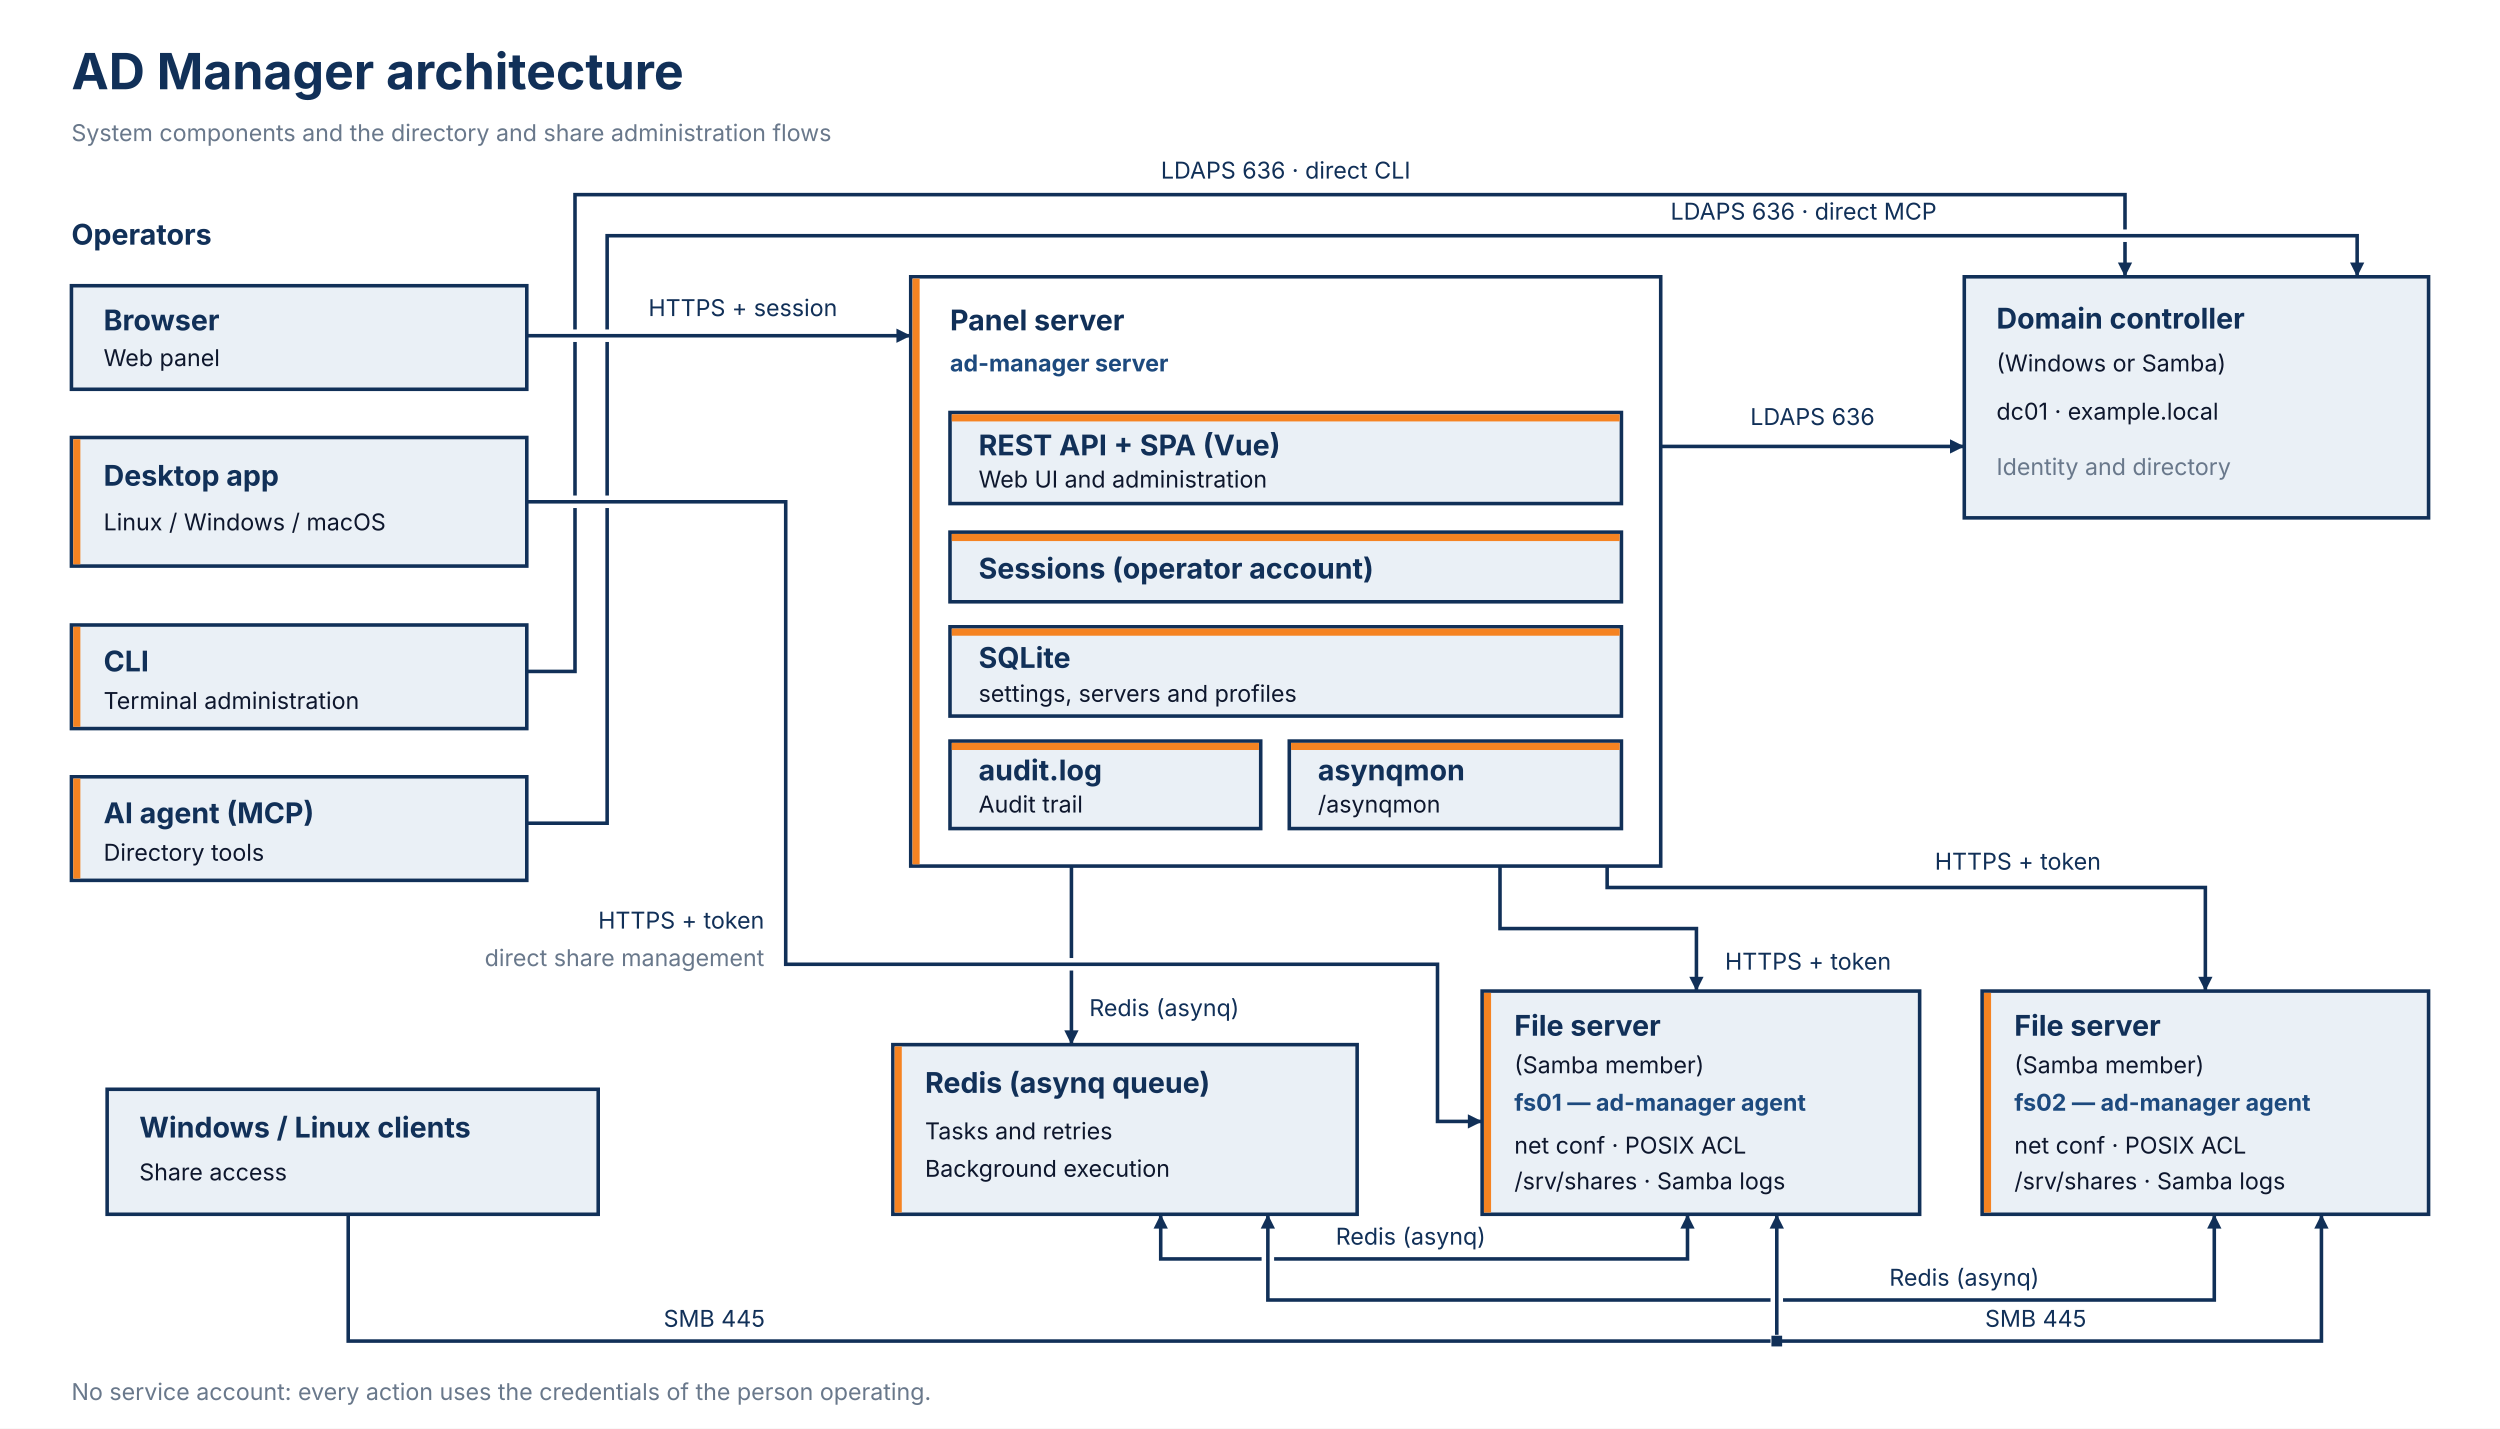
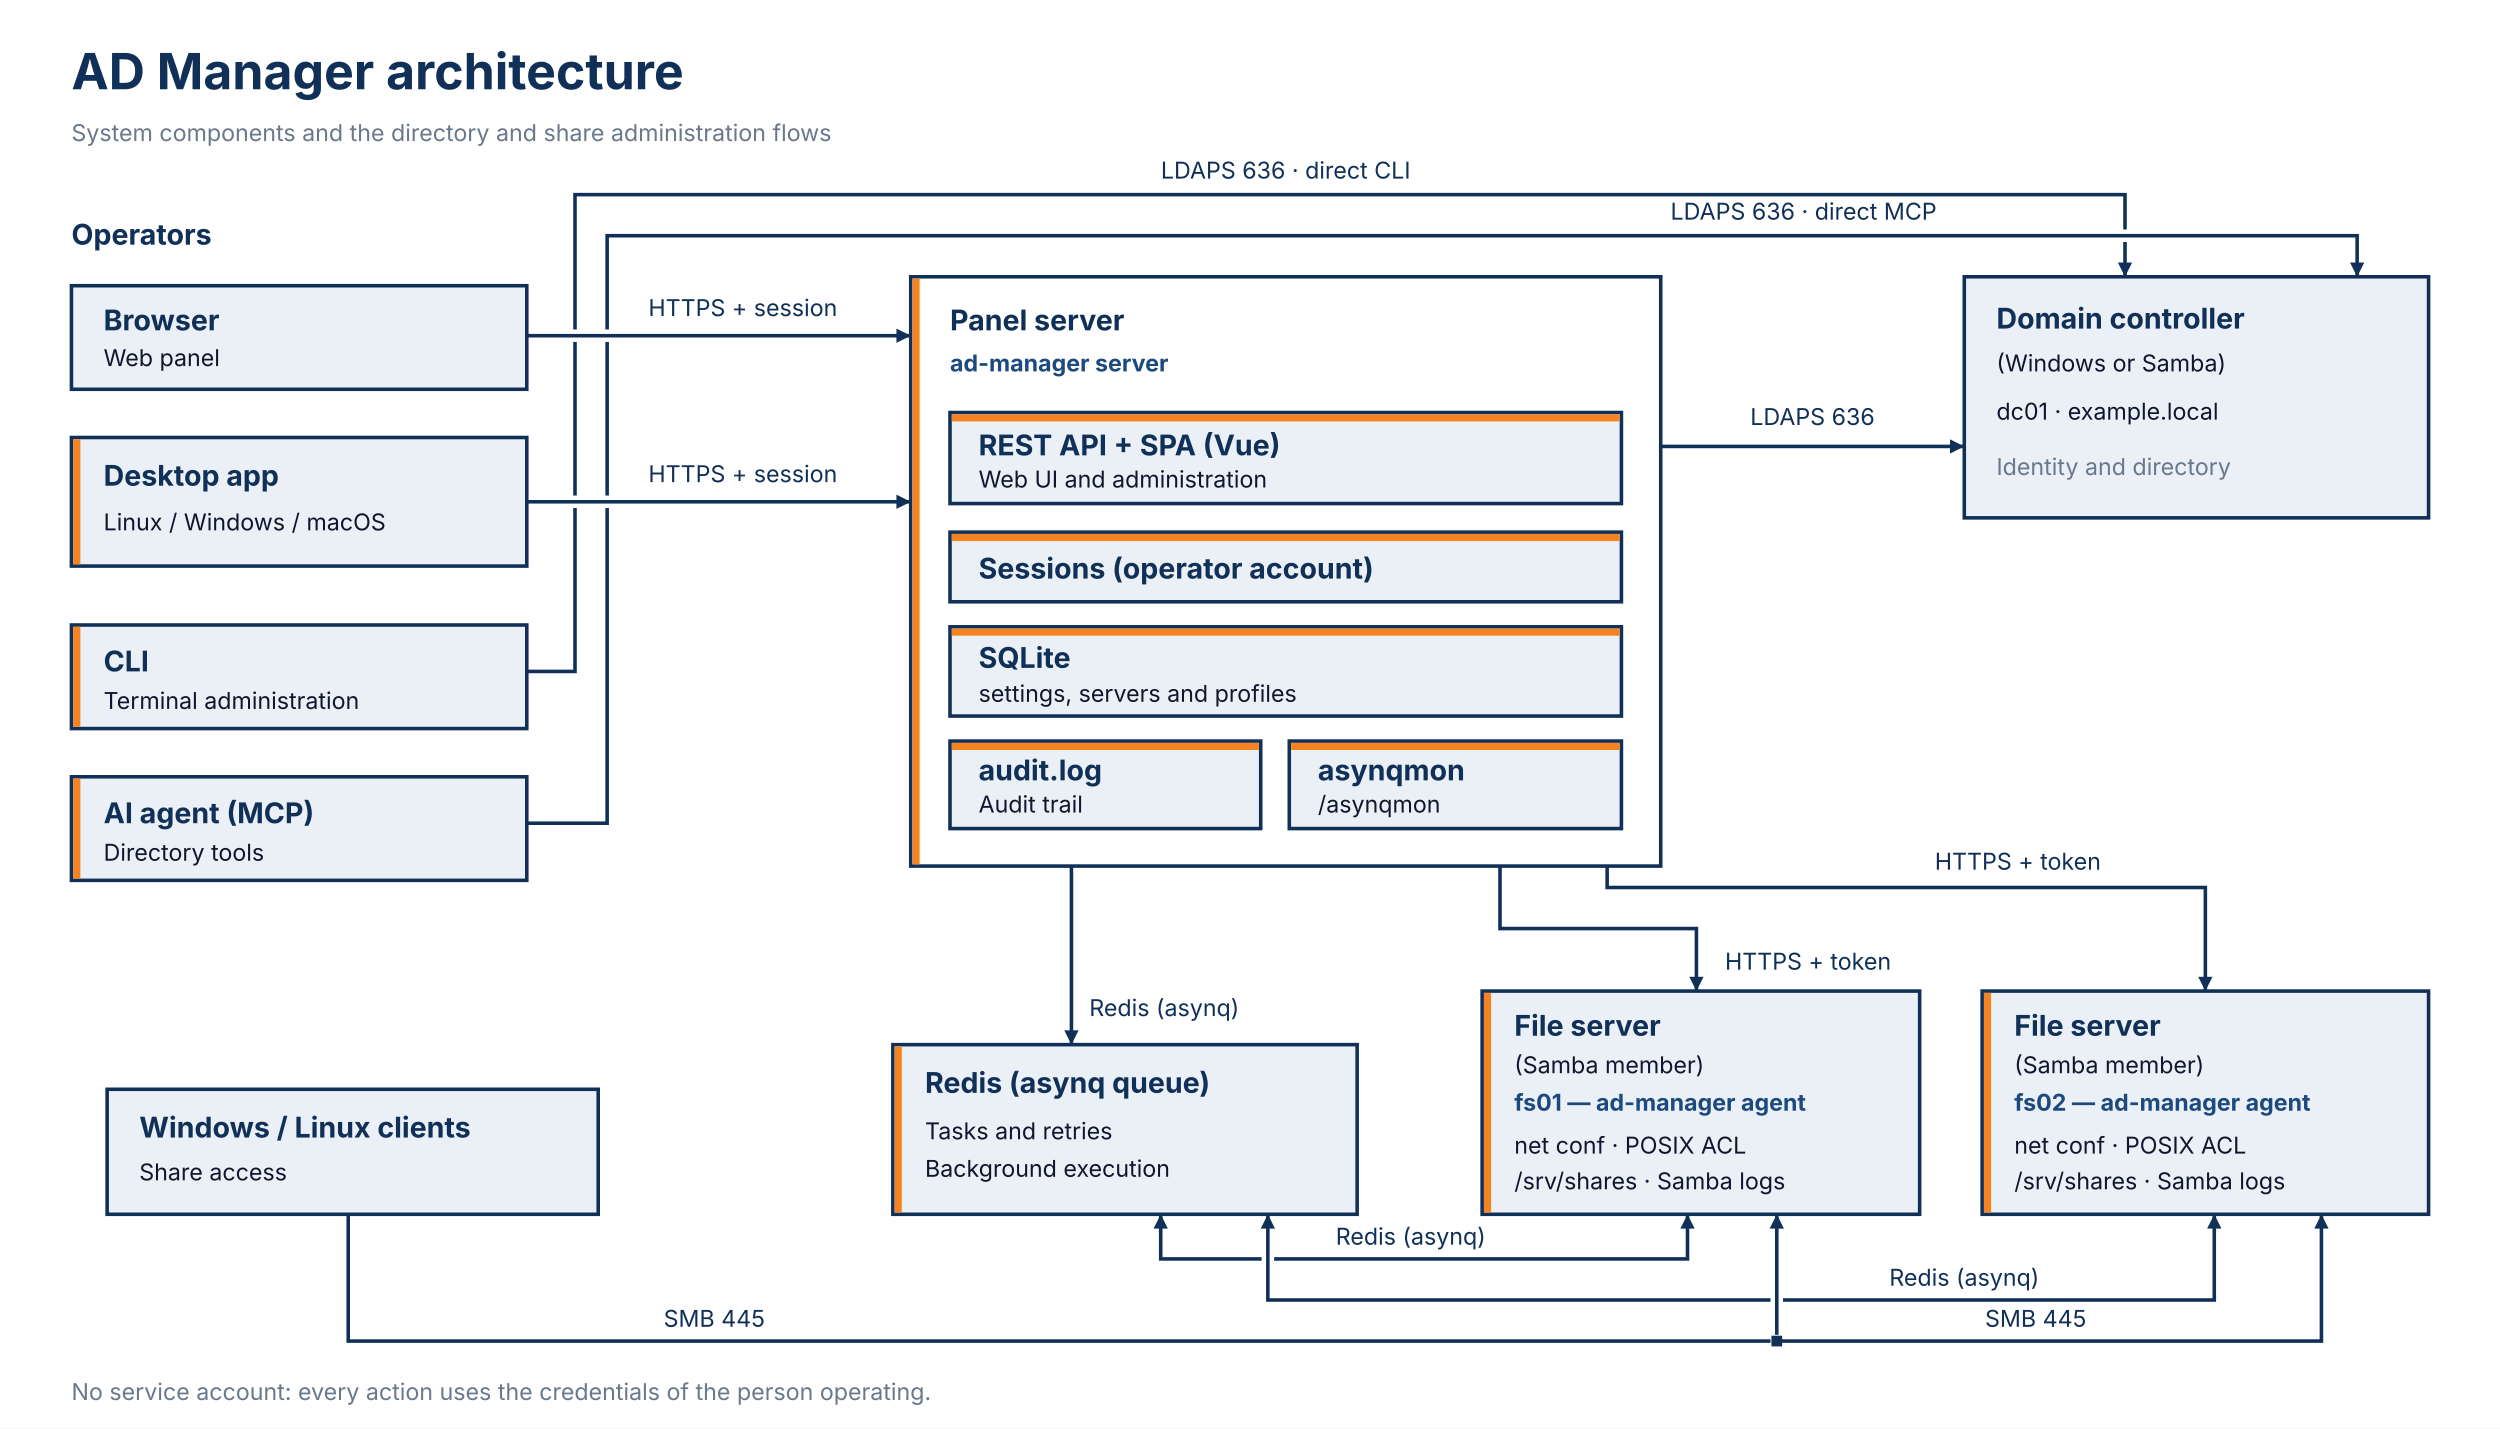
<svg xmlns="http://www.w3.org/2000/svg" width="1400" height="800" viewBox="0 0 1400 800" font-family="Inter, DejaVu Sans, Arial, sans-serif" stroke-linecap="square" stroke-linejoin="miter" role="img" aria-labelledby="title desc">
  <defs>
    <marker id="arrow" markerWidth="10" markerHeight="10" refX="9" refY="5" orient="auto-start-reverse" markerUnits="userSpaceOnUse">
      <path d="M1 1 L9 5 L1 9 Z" fill="#113058" />
    </marker>
  </defs>
  <rect x="0" y="0" width="1400" height="800" fill="#ffffff" />
  <path d="M295 376 H322 V109 H1190 V155" fill="none" stroke="#ffffff" stroke-width="7" />
  <path d="M295 376 H322 V109 H1190 V155" fill="none" stroke="#113058" stroke-width="2" marker-end="url(#arrow)" />
  <path d="M295 461 H340 V132 H1320 V155" fill="none" stroke="#ffffff" stroke-width="7" />
  <path d="M295 461 H340 V132 H1320 V155" fill="none" stroke="#113058" stroke-width="2" marker-end="url(#arrow)" />
  <path d="M295 188 H510" fill="none" stroke="#ffffff" stroke-width="7" />
  <path d="M295 188 H510" fill="none" stroke="#113058" stroke-width="2" marker-end="url(#arrow)" />
  <path d="M930 250 H1100" fill="none" stroke="#ffffff" stroke-width="7" />
  <path d="M930 250 H1100" fill="none" stroke="#113058" stroke-width="2" marker-end="url(#arrow)" />
  <path d="M600 485 V585" fill="none" stroke="#ffffff" stroke-width="7" />
  <path d="M600 485 V585" fill="none" stroke="#113058" stroke-width="2" marker-end="url(#arrow)" />
  <path d="M840 485 V520 H950 V555" fill="none" stroke="#ffffff" stroke-width="7" />
  <path d="M840 485 V520 H950 V555" fill="none" stroke="#113058" stroke-width="2" marker-end="url(#arrow)" />
  <path d="M900 485 V497 H1235 V555" fill="none" stroke="#ffffff" stroke-width="7" />
  <path d="M900 485 V497 H1235 V555" fill="none" stroke="#113058" stroke-width="2" marker-end="url(#arrow)" />
-   <path d="M295 281 H440 V540 H805 V628 H830" fill="none" stroke="#ffffff" stroke-width="7" />
-   <path d="M295 281 H440 V540 H805 V628 H830" fill="none" stroke="#113058" stroke-width="2" marker-end="url(#arrow)" />
+   <path d="M295 281 H510" fill="none" stroke="#ffffff" stroke-width="7" />
+   <path d="M295 281 H510" fill="none" stroke="#113058" stroke-width="2" marker-end="url(#arrow)" />
  <path d="M650 680 V705 H945 V680" fill="none" stroke="#ffffff" stroke-width="7" />
  <path d="M650 680 V705 H945 V680" fill="none" stroke="#113058" stroke-width="2" marker-end="url(#arrow)" marker-start="url(#arrow)" />
  <path d="M710 680 V728 H1240 V680" fill="none" stroke="#ffffff" stroke-width="7" />
  <path d="M710 680 V728 H1240 V680" fill="none" stroke="#113058" stroke-width="2" marker-end="url(#arrow)" marker-start="url(#arrow)" />
  <path d="M195 680 V751 H995 V680" fill="none" stroke="#ffffff" stroke-width="7" />
  <path d="M195 680 V751 H995 V680" fill="none" stroke="#113058" stroke-width="2" marker-end="url(#arrow)" />
  <path d="M995 751 H1300 V680" fill="none" stroke="#ffffff" stroke-width="7" />
  <path d="M995 751 H1300 V680" fill="none" stroke="#113058" stroke-width="2" marker-end="url(#arrow)" />
  <rect x="992" y="748" width="6" height="6" fill="#113058" />
  <rect x="40" y="160" width="255" height="58" fill="#eaf0f6" stroke="#113058" stroke-width="2" />
  <rect x="40" y="245" width="255" height="72" fill="#eaf0f6" stroke="#113058" stroke-width="2" />
  <rect x="41" y="246" width="4" height="70" fill="#f58322" />
  <rect x="40" y="350" width="255" height="58" fill="#eaf0f6" stroke="#113058" stroke-width="2" />
  <rect x="41" y="351" width="4" height="56" fill="#f58322" />
  <rect x="40" y="435" width="255" height="58" fill="#eaf0f6" stroke="#113058" stroke-width="2" />
  <rect x="41" y="436" width="4" height="56" fill="#f58322" />
  <rect x="510" y="155" width="420" height="330" fill="#ffffff" stroke="#113058" stroke-width="2" />
  <rect x="511" y="156" width="4" height="328" fill="#f58322" />
  <rect x="532" y="231" width="376" height="51" fill="#eaf0f6" stroke="#113058" stroke-width="2" />
  <rect x="533" y="232" width="374" height="4" fill="#f58322" />
  <rect x="532" y="298" width="376" height="39" fill="#eaf0f6" stroke="#113058" stroke-width="2" />
  <rect x="533" y="299" width="374" height="4" fill="#f58322" />
  <rect x="532" y="351" width="376" height="50" fill="#eaf0f6" stroke="#113058" stroke-width="2" />
  <rect x="533" y="352" width="374" height="4" fill="#f58322" />
  <rect x="532" y="415" width="174" height="49" fill="#eaf0f6" stroke="#113058" stroke-width="2" />
  <rect x="533" y="416" width="172" height="4" fill="#f58322" />
  <rect x="722" y="415" width="186" height="49" fill="#eaf0f6" stroke="#113058" stroke-width="2" />
  <rect x="723" y="416" width="184" height="4" fill="#f58322" />
  <rect x="1100" y="155" width="260" height="135" fill="#eaf0f6" stroke="#113058" stroke-width="2" />
  <rect x="500" y="585" width="260" height="95" fill="#eaf0f6" stroke="#113058" stroke-width="2" />
  <rect x="501" y="586" width="4" height="93" fill="#f58322" />
  <rect x="830" y="555" width="245" height="125" fill="#eaf0f6" stroke="#113058" stroke-width="2" />
  <rect x="831" y="556" width="4" height="123" fill="#f58322" />
  <rect x="1110" y="555" width="250" height="125" fill="#eaf0f6" stroke="#113058" stroke-width="2" />
  <rect x="1111" y="556" width="4" height="123" fill="#f58322" />
  <rect x="60" y="610" width="275" height="70" fill="#eaf0f6" stroke="#113058" stroke-width="2" />
  <text x="40" y="50" font-size="28" font-weight="700" fill="#113058" text-anchor="start">AD Manager architecture</text>
  <text x="40" y="79" font-size="13" fill="#69788b" text-anchor="start">System components and the directory and share administration flows</text>
  <text x="40" y="137" font-size="16" font-weight="700" fill="#113058" text-anchor="start">Operators</text>
-   <text x="428" y="541" font-size="13" fill="#69788b" text-anchor="end">direct share management</text>
  <text x="58" y="185" font-size="16" font-weight="700" fill="#113058" text-anchor="start">Browser</text>
  <text x="58" y="205" font-size="13" fill="#0e172d" text-anchor="start">Web panel</text>
  <text x="58" y="272" font-size="16" font-weight="700" fill="#113058" text-anchor="start">Desktop app</text>
  <text x="58" y="297" font-size="13" fill="#0e172d" text-anchor="start">Linux / Windows / macOS</text>
  <text x="58" y="376" font-size="16" font-weight="700" fill="#113058" text-anchor="start">CLI</text>
  <text x="58" y="397" font-size="13" fill="#0e172d" text-anchor="start">Terminal administration</text>
  <text x="58" y="461" font-size="16" font-weight="700" fill="#113058" text-anchor="start">AI agent (MCP)</text>
  <text x="58" y="482" font-size="13" fill="#0e172d" text-anchor="start">Directory tools</text>
  <text x="532" y="185" font-size="16" font-weight="700" fill="#113058" text-anchor="start">Panel server</text>
  <text x="532" y="208" font-size="13" font-weight="700" fill="#1d4a7e" text-anchor="start">ad-manager server</text>
  <text x="548" y="255" font-size="16" font-weight="700" fill="#113058" text-anchor="start">REST API + SPA (Vue)</text>
  <text x="548" y="273" font-size="13" fill="#0e172d" text-anchor="start">Web UI and administration</text>
  <text x="548" y="324" font-size="16" font-weight="700" fill="#113058" text-anchor="start">Sessions (operator account)</text>
  <text x="548" y="374" font-size="16" font-weight="700" fill="#113058" text-anchor="start">SQLite</text>
  <text x="548" y="393" font-size="13" fill="#0e172d" text-anchor="start">settings, servers and profiles</text>
  <text x="548" y="437" font-size="16" font-weight="700" fill="#113058" text-anchor="start">audit.log</text>
  <text x="548" y="455" font-size="13" fill="#0e172d" text-anchor="start">Audit trail</text>
  <text x="738" y="437" font-size="16" font-weight="700" fill="#113058" text-anchor="start">asynqmon</text>
  <text x="738" y="455" font-size="13" fill="#0e172d" text-anchor="start">/asynqmon</text>
  <text x="1118" y="184" font-size="16" font-weight="700" fill="#113058" text-anchor="start">Domain controller</text>
  <text x="1118" y="208" font-size="13" fill="#0e172d" text-anchor="start">(Windows or Samba)</text>
  <text x="1118" y="235" font-size="13" fill="#0e172d" text-anchor="start">dc01 · example.local</text>
  <text x="1118" y="266" font-size="13" fill="#69788b" text-anchor="start">Identity and directory</text>
  <text x="518" y="612" font-size="16" font-weight="700" fill="#113058" text-anchor="start">Redis (asynq queue)</text>
  <text x="518" y="638" font-size="13" fill="#0e172d" text-anchor="start">Tasks and retries</text>
  <text x="518" y="659" font-size="13" fill="#0e172d" text-anchor="start">Background execution</text>
  <text x="848" y="580" font-size="16" font-weight="700" fill="#113058" text-anchor="start">File server</text>
  <text x="848" y="601" font-size="13" fill="#0e172d" text-anchor="start">(Samba member)</text>
  <text x="848" y="622" font-size="13" font-weight="700" fill="#1d4a7e" text-anchor="start">fs01 — ad-manager agent</text>
  <text x="848" y="646" font-size="13" fill="#0e172d" text-anchor="start">net conf · POSIX ACL</text>
  <text x="848" y="666" font-size="13" fill="#0e172d" text-anchor="start">/srv/shares · Samba logs</text>
  <text x="1128" y="580" font-size="16" font-weight="700" fill="#113058" text-anchor="start">File server</text>
  <text x="1128" y="601" font-size="13" fill="#0e172d" text-anchor="start">(Samba member)</text>
  <text x="1128" y="622" font-size="13" font-weight="700" fill="#1d4a7e" text-anchor="start">fs02 — ad-manager agent</text>
  <text x="1128" y="646" font-size="13" fill="#0e172d" text-anchor="start">net conf · POSIX ACL</text>
  <text x="1128" y="666" font-size="13" fill="#0e172d" text-anchor="start">/srv/shares · Samba logs</text>
  <text x="78" y="637" font-size="16" font-weight="700" fill="#113058" text-anchor="start">Windows / Linux clients</text>
  <text x="78" y="661" font-size="13" fill="#0e172d" text-anchor="start">Share access</text>
  <text x="40" y="784" font-size="13" fill="#69788b" text-anchor="start">No service account: every action uses the credentials of the person operating.</text>
  <rect x="642.62" y="88" width="154.75" height="17" fill="#ffffff" />
  <text x="720" y="100" font-size="13" fill="#113058" text-anchor="middle">LDAPS 636 · direct CLI</text>
  <rect x="928.63" y="111" width="162.74" height="17" fill="#ffffff" />
  <text x="1010" y="123" font-size="13" fill="#113058" text-anchor="middle">LDAPS 636 · direct MCP</text>
  <rect x="356.62" y="165" width="118.77" height="17" fill="#ffffff" />
  <text x="416" y="177" font-size="13" fill="#113058" text-anchor="middle">HTTPS + session</text>
  <rect x="974.53" y="226" width="80.94" height="17" fill="#ffffff" />
  <text x="1015" y="238" font-size="13" fill="#113058" text-anchor="middle">LDAPS 636</text>
  <rect x="605" y="557" width="98.27" height="17" fill="#ffffff" />
  <text x="610" y="569" font-size="13" fill="#113058" text-anchor="start">Redis (asynq)</text>
  <rect x="961" y="531" width="107.0" height="17" fill="#ffffff" />
  <text x="966" y="543" font-size="13" fill="#113058" text-anchor="start">HTTPS + token</text>
  <rect x="1076.5" y="475" width="107.0" height="17" fill="#ffffff" />
  <text x="1130" y="487" font-size="13" fill="#113058" text-anchor="middle">HTTPS + token</text>
  <rect x="326.0" y="508" width="107.0" height="17" fill="#ffffff" />
-   <text x="428" y="520" font-size="13" fill="#113058" text-anchor="end">HTTPS + token</text>
+   <text x="416" y="270" font-size="13" fill="#113058" text-anchor="middle">HTTPS + session</text>
  <rect x="740.87" y="685" width="98.27" height="17" fill="#ffffff" />
  <text x="790" y="697" font-size="13" fill="#113058" text-anchor="middle">Redis (asynq)</text>
  <rect x="1050.87" y="708" width="98.27" height="17" fill="#ffffff" />
  <text x="1100" y="720" font-size="13" fill="#113058" text-anchor="middle">Redis (asynq)</text>
  <rect x="366.34" y="731" width="67.31" height="17" fill="#ffffff" />
  <text x="400" y="743" font-size="13" fill="#113058" text-anchor="middle">SMB 445</text>
  <rect x="1106.34" y="731" width="67.31" height="17" fill="#ffffff" />
  <text x="1140" y="743" font-size="13" fill="#113058" text-anchor="middle">SMB 445</text>
</svg>
